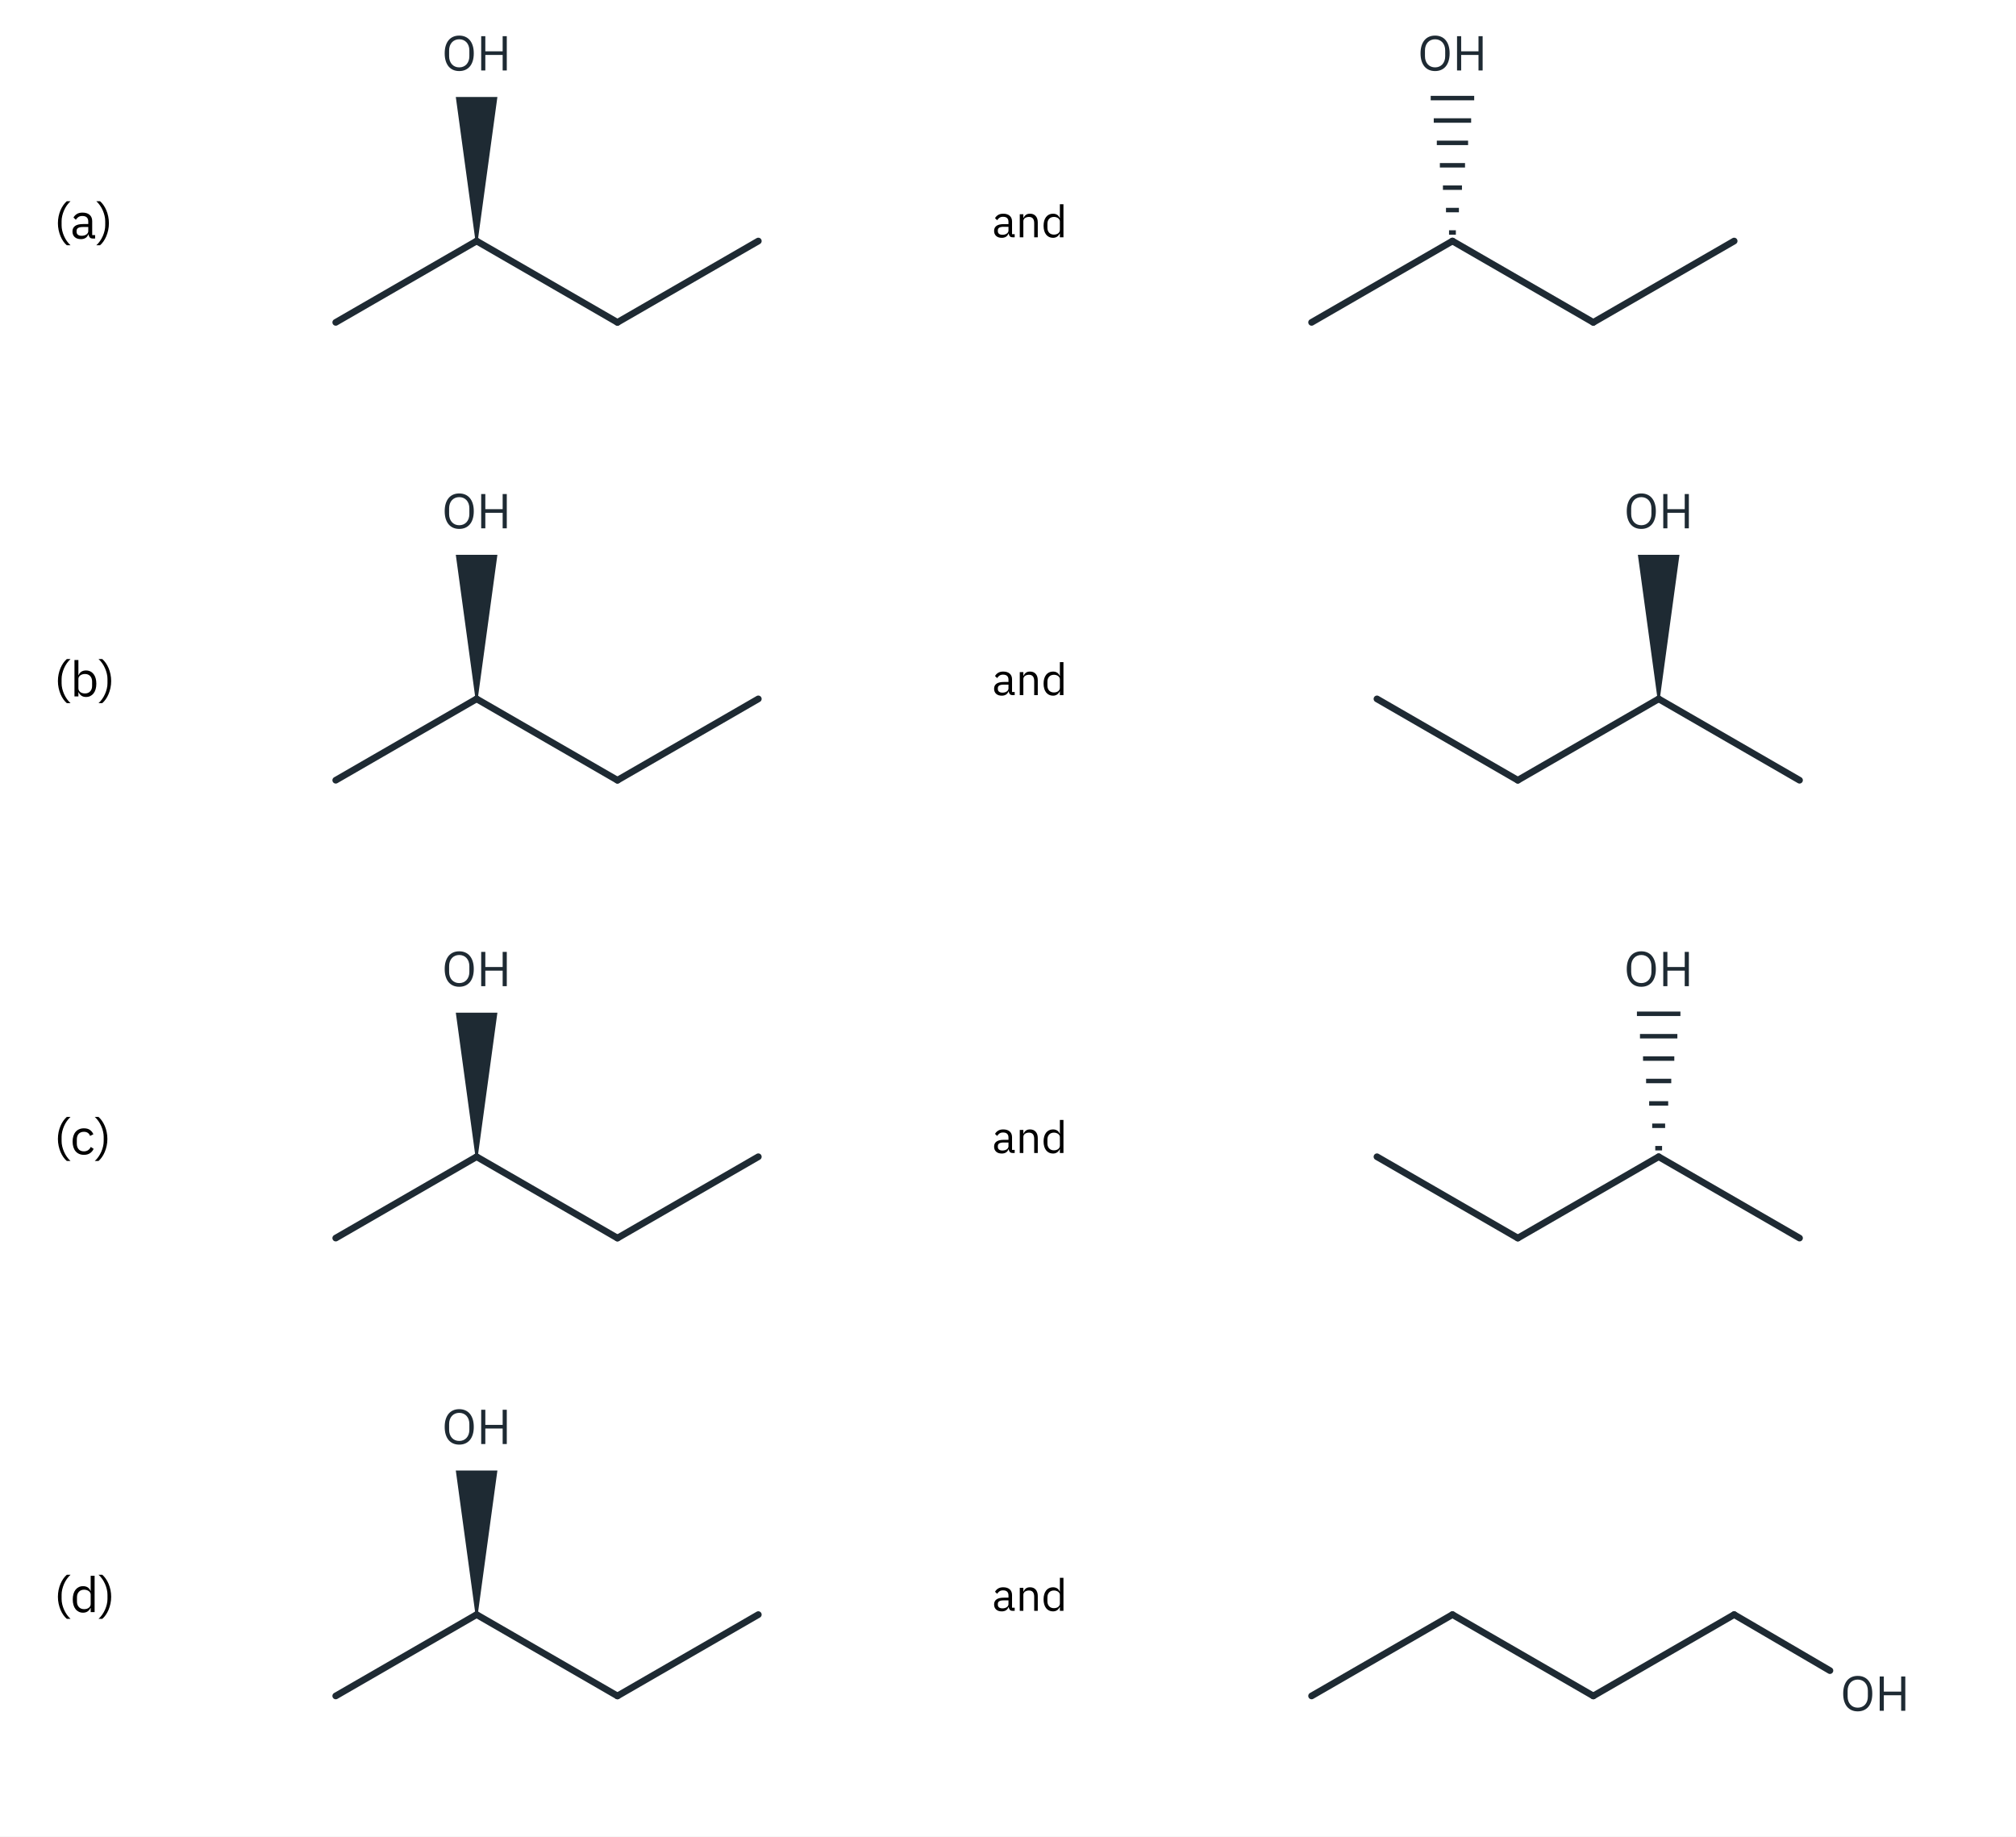
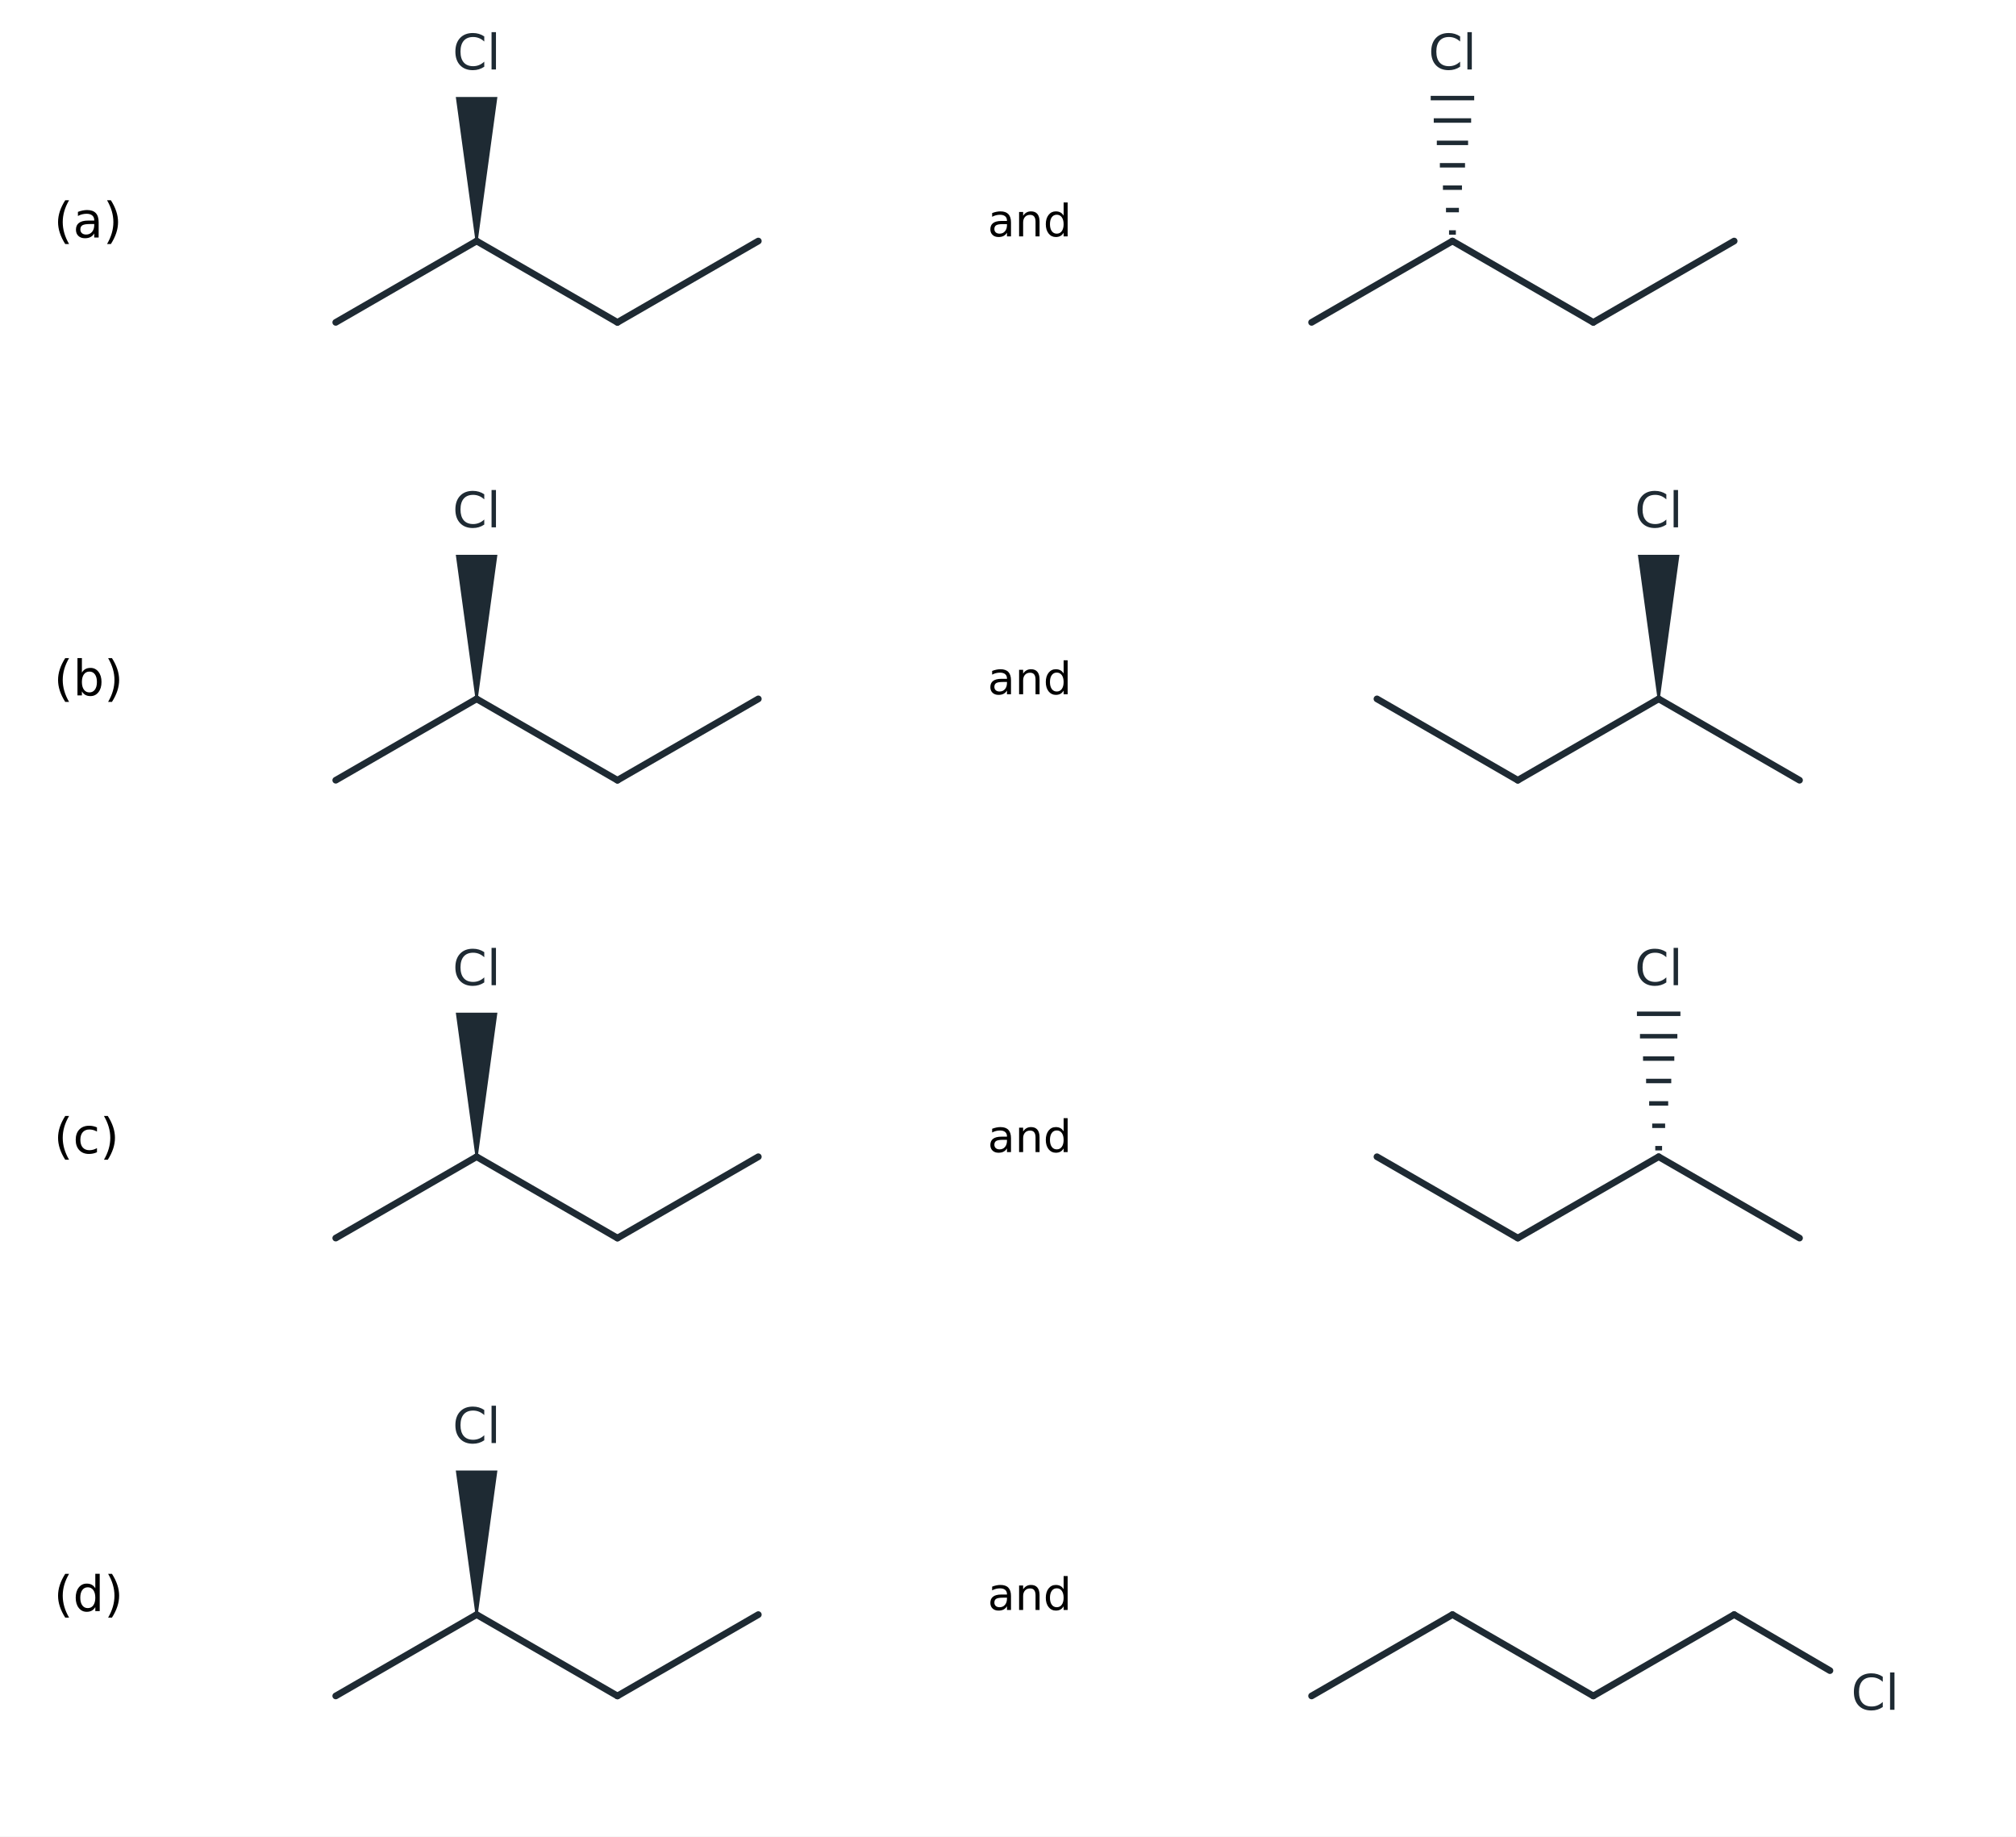
<svg xmlns="http://www.w3.org/2000/svg" xmlns:xlink="http://www.w3.org/1999/xlink" width="451.44pt" height="411.244pt" viewBox="0 0 451.44 411.244" version="1.1">
  <defs>
    <style type="text/css">*{stroke-linejoin: round; stroke-linecap: butt}</style>
  </defs>
  <g id="figure_1">
    <g id="patch_1">
      <path d="M 0 411.244  L 451.44 411.244  L 451.44 0  L 0 0  z " style="fill: #ffffff" />
    </g>
    <g id="axes_1">
      <g id="text_1">
-         <g transform="translate(12.056 53.414) scale(0.11 -0.11)">
-           <defs>
-             <path id="IBMPlexSans-73" d="M 531 1997  Q 531 2458 620 2886  Q 710 3315 867 3683  Q 1024 4051 1235 4352  Q 1446 4653 1690 4864  L 2176 4864  Q 1907 4621 1692 4313  Q 1478 4006 1328 3660  Q 1178 3315 1094 2956  Q 1011 2598 1011 2266  L 1011 1715  Q 1011 1376 1094 1017  Q 1178 659 1331 313  Q 1485 -32 1699 -339  Q 1914 -646 2176 -877  L 1690 -877  Q 1453 -678 1241 -377  Q 1030 -77 873 294  Q 717 666 624 1098  Q 531 1530 531 1997  z " transform="scale(0.015625)" />
-             <path id="IBMPlexSans-4" d="M 2944 0  Q 2656 0 2531 153  Q 2406 307 2374 538  L 2342 538  Q 2234 230 1984 76  Q 1734 -77 1389 -77  Q 864 -77 573 192  Q 282 461 282 922  Q 282 1389 624 1638  Q 966 1888 1690 1888  L 2342 1888  L 2342 2214  Q 2342 2566 2150 2752  Q 1958 2938 1562 2938  Q 1261 2938 1059 2803  Q 858 2669 723 2445  L 416 2733  Q 550 3002 844 3190  Q 1139 3379 1587 3379  Q 2189 3379 2521 3084  Q 2854 2790 2854 2266  L 2854 448  L 3232 448  L 3232 0  L 2944 0  z M 1472 358  Q 1664 358 1824 403  Q 1984 448 2099 531  Q 2214 614 2278 723  Q 2342 832 2342 960  L 2342 1504  L 1664 1504  Q 1222 1504 1020 1376  Q 819 1248 819 1005  L 819 870  Q 819 627 995 492  Q 1171 358 1472 358  z " transform="scale(0.015625)" />
-             <path id="IBMPlexSans-74" d="M 1613 1997  Q 1613 1530 1520 1098  Q 1427 666 1270 294  Q 1114 -77 902 -377  Q 691 -678 454 -877  L -32 -877  Q 230 -646 444 -339  Q 659 -32 812 313  Q 966 659 1049 1017  Q 1133 1376 1133 1715  L 1133 2266  Q 1133 2598 1049 2956  Q 966 3315 816 3660  Q 666 4006 451 4313  Q 237 4621 -32 4864  L 454 4864  Q 698 4653 909 4352  Q 1120 4051 1277 3683  Q 1434 3315 1523 2886  Q 1613 2458 1613 1997  z " transform="scale(0.015625)" />
-           </defs>
-           <use xlink:href="#IBMPlexSans-73" />
-           <use xlink:href="#IBMPlexSans-4" transform="translate(33.5 0)" />
-           <use xlink:href="#IBMPlexSans-74" transform="translate(86.90625 0)" />
+         <g transform="translate(12.056 53.19185) scale(0.11 -0.11)">
+           <defs>
+             <path id="DejaVuSans-b" d="M 1984 4856  Q 1566 4138 1362 3434  Q 1159 2731 1159 2009  Q 1159 1288 1364 580  Q 1569 -128 1984 -844  L 1484 -844  Q 1016 -109 783 600  Q 550 1309 550 2009  Q 550 2706 781 3412  Q 1013 4119 1484 4856  L 1984 4856  z " transform="scale(0.015625)" />
+             <path id="DejaVuSans-44" d="M 2194 1759  Q 1497 1759 1228 1600  Q 959 1441 959 1056  Q 959 750 1161 570  Q 1363 391 1709 391  Q 2188 391 2477 730  Q 2766 1069 2766 1631  L 2766 1759  L 2194 1759  z M 3341 1997  L 3341 0  L 2766 0  L 2766 531  Q 2569 213 2275 61  Q 1981 -91 1556 -91  Q 1019 -91 701 211  Q 384 513 384 1019  Q 384 1609 779 1909  Q 1175 2209 1959 2209  L 2766 2209  L 2766 2266  Q 2766 2663 2505 2880  Q 2244 3097 1772 3097  Q 1472 3097 1187 3025  Q 903 2953 641 2809  L 641 3341  Q 956 3463 1253 3523  Q 1550 3584 1831 3584  Q 2591 3584 2966 3190  Q 3341 2797 3341 1997  z " transform="scale(0.015625)" />
+             <path id="DejaVuSans-c" d="M 513 4856  L 1013 4856  Q 1481 4119 1714 3412  Q 1947 2706 1947 2009  Q 1947 1309 1714 600  Q 1481 -109 1013 -844  L 513 -844  Q 928 -128 1133 580  Q 1338 1288 1338 2009  Q 1338 2731 1133 3434  Q 928 4138 513 4856  z " transform="scale(0.015625)" />
+           </defs>
+           <use xlink:href="#DejaVuSans-b" />
+           <use xlink:href="#DejaVuSans-44" transform="translate(39.01562 0)" />
+           <use xlink:href="#DejaVuSans-c" transform="translate(100.2969 0)" />
        </g>
      </g>
      <g id="text_2">
-         <g transform="translate(222.1658 53.134) scale(0.1 -0.1)">
-           <defs>
-             <path id="IBMPlexSans-14" d="M 544 0  L 544 3302  L 1056 3302  L 1056 2765  L 1082 2765  Q 1203 3046 1424 3212  Q 1645 3379 2016 3379  Q 2528 3379 2825 3049  Q 3123 2720 3123 2118  L 3123 0  L 2611 0  L 2611 2029  Q 2611 2918 1862 2918  Q 1709 2918 1565 2880  Q 1421 2842 1305 2765  Q 1190 2688 1123 2569  Q 1056 2451 1056 2291  L 1056 0  L 544 0  z " transform="scale(0.015625)" />
-             <path id="IBMPlexSans-8" d="M 2656 538  L 2630 538  Q 2330 -77 1664 -77  Q 1357 -77 1107 44  Q 858 166 682 390  Q 506 614 413 934  Q 320 1254 320 1651  Q 320 2048 413 2368  Q 506 2688 682 2912  Q 858 3136 1107 3257  Q 1357 3379 1664 3379  Q 2010 3379 2256 3228  Q 2502 3078 2630 2765  L 2656 2765  L 2656 4736  L 3168 4736  L 3168 0  L 2656 0  L 2656 538  z M 1805 384  Q 1978 384 2134 429  Q 2291 474 2406 560  Q 2522 646 2589 771  Q 2656 896 2656 1056  L 2656 2285  Q 2656 2419 2589 2537  Q 2522 2656 2406 2739  Q 2291 2822 2134 2870  Q 1978 2918 1805 2918  Q 1370 2918 1120 2646  Q 870 2374 870 1933  L 870 1370  Q 870 928 1120 656  Q 1370 384 1805 384  z " transform="scale(0.015625)" />
-           </defs>
-           <use xlink:href="#IBMPlexSans-4" />
-           <use xlink:href="#IBMPlexSans-14" transform="translate(53.40625 0)" />
-           <use xlink:href="#IBMPlexSans-8" transform="translate(110.2031 0)" />
+         <g transform="translate(221.169 52.93248) scale(0.1 -0.1)">
+           <defs>
+             <path id="DejaVuSans-51" d="M 3513 2113  L 3513 0  L 2938 0  L 2938 2094  Q 2938 2591 2744 2837  Q 2550 3084 2163 3084  Q 1697 3084 1428 2787  Q 1159 2491 1159 1978  L 1159 0  L 581 0  L 581 3500  L 1159 3500  L 1159 2956  Q 1366 3272 1645 3428  Q 1925 3584 2291 3584  Q 2894 3584 3203 3211  Q 3513 2838 3513 2113  z " transform="scale(0.015625)" />
+             <path id="DejaVuSans-47" d="M 2906 2969  L 2906 4863  L 3481 4863  L 3481 0  L 2906 0  L 2906 525  Q 2725 213 2448 61  Q 2172 -91 1784 -91  Q 1150 -91 751 415  Q 353 922 353 1747  Q 353 2572 751 3078  Q 1150 3584 1784 3584  Q 2172 3584 2448 3432  Q 2725 3281 2906 2969  z M 947 1747  Q 947 1113 1208 752  Q 1469 391 1925 391  Q 2381 391 2643 752  Q 2906 1113 2906 1747  Q 2906 2381 2643 2742  Q 2381 3103 1925 3103  Q 1469 3103 1208 2742  Q 947 2381 947 1747  z " transform="scale(0.015625)" />
+           </defs>
+           <use xlink:href="#DejaVuSans-44" />
+           <use xlink:href="#DejaVuSans-51" transform="translate(61.28125 0)" />
+           <use xlink:href="#DejaVuSans-47" transform="translate(124.6562 0)" />
        </g>
      </g>
      <g id="line2d_1">
-         <path d="M 75.184 72.186  L 106.725 53.976  " clip-path="url(#pf8df4af112)" style="fill: none; stroke: #1e2a33; stroke-width: 1.5; stroke-linecap: round" />
+         <path d="M 75.184 72.186  L 106.725 53.976  " clip-path="url(#p93d293400d)" style="fill: none; stroke: #1e2a33; stroke-width: 1.5; stroke-linecap: round" />
      </g>
      <g id="line2d_2">
-         <path d="M 106.725 53.976  L 138.265 72.186  " clip-path="url(#pf8df4af112)" style="fill: none; stroke: #1e2a33; stroke-width: 1.5; stroke-linecap: round" />
+         <path d="M 106.725 53.976  L 138.265 72.186  " clip-path="url(#p93d293400d)" style="fill: none; stroke: #1e2a33; stroke-width: 1.5; stroke-linecap: round" />
      </g>
      <g id="line2d_3">
-         <path d="M 138.265 72.186  L 169.806 53.976  " clip-path="url(#pf8df4af112)" style="fill: none; stroke: #1e2a33; stroke-width: 1.5; stroke-linecap: round" />
+         <path d="M 138.265 72.186  L 169.806 53.976  " clip-path="url(#p93d293400d)" style="fill: none; stroke: #1e2a33; stroke-width: 1.5; stroke-linecap: round" />
      </g>
      <g id="patch_2">
-         <path d="M 106.725 53.976  L 102.354 21.964  L 111.095 21.964  z " clip-path="url(#pf8df4af112)" style="fill: #1e2a33; stroke: #1e2a33; stroke-width: 0.5; stroke-linejoin: miter" />
+         <path d="M 106.725 53.976  L 102.354 21.964  L 111.095 21.964  z " clip-path="url(#p93d293400d)" style="fill: #1e2a33; stroke: #1e2a33; stroke-width: 0.5; stroke-linejoin: miter" />
      </g>
      <g id="line2d_4">
-         <path d="M 293.704 72.186  L 325.245 53.976  " clip-path="url(#pf8df4af112)" style="fill: none; stroke: #1e2a33; stroke-width: 1.5; stroke-linecap: round" />
+         <path d="M 293.704 72.186  L 325.245 53.976  " clip-path="url(#p93d293400d)" style="fill: none; stroke: #1e2a33; stroke-width: 1.5; stroke-linecap: round" />
      </g>
      <g id="line2d_5">
-         <path d="M 325.245 53.976  L 356.785 72.186  " clip-path="url(#pf8df4af112)" style="fill: none; stroke: #1e2a33; stroke-width: 1.5; stroke-linecap: round" />
+         <path d="M 325.245 53.976  L 356.785 72.186  " clip-path="url(#p93d293400d)" style="fill: none; stroke: #1e2a33; stroke-width: 1.5; stroke-linecap: round" />
      </g>
      <g id="line2d_6">
-         <path d="M 356.785 72.186  L 388.326 53.976  " clip-path="url(#pf8df4af112)" style="fill: none; stroke: #1e2a33; stroke-width: 1.5; stroke-linecap: round" />
+         <path d="M 356.785 72.186  L 388.326 53.976  " clip-path="url(#p93d293400d)" style="fill: none; stroke: #1e2a33; stroke-width: 1.5; stroke-linecap: round" />
      </g>
      <g id="line2d_7">
-         <path d="M 325.507 52.055  L 324.982 52.055  " clip-path="url(#pf8df4af112)" style="fill: none; stroke: #1e2a33; stroke-linecap: square" />
+         <path d="M 325.507 52.056  L 324.982 52.056  " clip-path="url(#p93d293400d)" style="fill: none; stroke: #1e2a33; stroke-linecap: square" />
      </g>
      <g id="line2d_8">
-         <path d="M 326.192 47.04  L 324.298 47.04  " clip-path="url(#pf8df4af112)" style="fill: none; stroke: #1e2a33; stroke-linecap: square" />
+         <path d="M 326.192 47.04  L 324.298 47.04  " clip-path="url(#p93d293400d)" style="fill: none; stroke: #1e2a33; stroke-linecap: square" />
      </g>
      <g id="line2d_9">
-         <path d="M 326.876 42.025  L 323.613 42.025  " clip-path="url(#pf8df4af112)" style="fill: none; stroke: #1e2a33; stroke-linecap: square" />
+         <path d="M 326.876 42.025  L 323.613 42.025  " clip-path="url(#p93d293400d)" style="fill: none; stroke: #1e2a33; stroke-linecap: square" />
      </g>
      <g id="line2d_10">
-         <path d="M 327.561 37.01  L 322.928 37.01  " clip-path="url(#pf8df4af112)" style="fill: none; stroke: #1e2a33; stroke-linecap: square" />
+         <path d="M 327.561 37.01  L 322.928 37.01  " clip-path="url(#p93d293400d)" style="fill: none; stroke: #1e2a33; stroke-linecap: square" />
      </g>
      <g id="line2d_11">
-         <path d="M 328.246 31.994  L 322.244 31.994  " clip-path="url(#pf8df4af112)" style="fill: none; stroke: #1e2a33; stroke-linecap: square" />
+         <path d="M 328.246 31.995  L 322.244 31.995  " clip-path="url(#p93d293400d)" style="fill: none; stroke: #1e2a33; stroke-linecap: square" />
      </g>
      <g id="line2d_12">
-         <path d="M 328.93 26.979  L 321.559 26.979  " clip-path="url(#pf8df4af112)" style="fill: none; stroke: #1e2a33; stroke-linecap: square" />
+         <path d="M 328.93 26.979  L 321.559 26.979  " clip-path="url(#p93d293400d)" style="fill: none; stroke: #1e2a33; stroke-linecap: square" />
      </g>
      <g id="line2d_13">
-         <path d="M 329.615 21.964  L 320.874 21.964  " clip-path="url(#pf8df4af112)" style="fill: none; stroke: #1e2a33; stroke-linecap: square" />
+         <path d="M 329.615 21.964  L 320.874 21.964  " clip-path="url(#p93d293400d)" style="fill: none; stroke: #1e2a33; stroke-linecap: square" />
      </g>
      <g id="text_3">
-         <g style="fill: #1e2a33" transform="translate(98.94214 15.78) scale(0.11 -0.11)">
-           <defs>
-             <path id="IBMPlexSans-2f" d="M 2266 -77  Q 1830 -77 1481 73  Q 1133 224 886 515  Q 640 806 505 1238  Q 371 1670 371 2234  Q 371 2797 505 3225  Q 640 3654 886 3948  Q 1133 4243 1481 4393  Q 1830 4544 2266 4544  Q 2694 4544 3046 4393  Q 3398 4243 3644 3948  Q 3891 3654 4025 3225  Q 4160 2797 4160 2234  Q 4160 1670 4025 1238  Q 3891 806 3644 515  Q 3398 224 3046 73  Q 2694 -77 2266 -77  z M 2266 403  Q 2554 403 2797 505  Q 3040 608 3216 800  Q 3392 992 3488 1261  Q 3584 1530 3584 1862  L 3584 2605  Q 3584 2938 3488 3206  Q 3392 3475 3216 3667  Q 3040 3859 2797 3961  Q 2554 4064 2266 4064  Q 1978 4064 1734 3961  Q 1491 3859 1315 3667  Q 1139 3475 1043 3206  Q 947 2938 947 2605  L 947 1862  Q 947 1530 1043 1261  Q 1139 992 1315 800  Q 1491 608 1734 505  Q 1978 403 2266 403  z " transform="scale(0.015625)" />
-             <path id="IBMPlexSans-28" d="M 3392 2022  L 1133 2022  L 1133 0  L 595 0  L 595 4467  L 1133 4467  L 1133 2496  L 3392 2496  L 3392 4467  L 3930 4467  L 3930 0  L 3392 0  L 3392 2022  z " transform="scale(0.015625)" />
-           </defs>
-           <use xlink:href="#IBMPlexSans-2f" />
-           <use xlink:href="#IBMPlexSans-28" transform="translate(70.79688 0)" />
+         <g style="fill: #1e2a33" transform="translate(101.3561 15.55828) scale(0.11 -0.11)">
+           <defs>
+             <path id="DejaVuSans-26" d="M 4122 4306  L 4122 3641  Q 3803 3938 3442 4084  Q 3081 4231 2675 4231  Q 1875 4231 1450 3742  Q 1025 3253 1025 2328  Q 1025 1406 1450 917  Q 1875 428 2675 428  Q 3081 428 3442 575  Q 3803 722 4122 1019  L 4122 359  Q 3791 134 3420 21  Q 3050 -91 2638 -91  Q 1578 -91 968 557  Q 359 1206 359 2328  Q 359 3453 968 4101  Q 1578 4750 2638 4750  Q 3056 4750 3426 4639  Q 3797 4528 4122 4306  z " transform="scale(0.015625)" />
+             <path id="DejaVuSans-4f" d="M 603 4863  L 1178 4863  L 1178 0  L 603 0  L 603 4863  z " transform="scale(0.015625)" />
+           </defs>
+           <use xlink:href="#DejaVuSans-26" />
+           <use xlink:href="#DejaVuSans-4f" transform="translate(69.82812 0)" />
        </g>
      </g>
      <g id="text_4">
-         <g style="fill: #1e2a33" transform="translate(317.4621 15.78) scale(0.11 -0.11)">
-           <use xlink:href="#IBMPlexSans-2f" />
-           <use xlink:href="#IBMPlexSans-28" transform="translate(70.79688 0)" />
+         <g style="fill: #1e2a33" transform="translate(319.8761 15.55828) scale(0.11 -0.11)">
+           <use xlink:href="#DejaVuSans-26" />
+           <use xlink:href="#DejaVuSans-4f" transform="translate(69.82812 0)" />
        </g>
      </g>
    </g>
    <g id="axes_2">
      <g id="text_5">
-         <g transform="translate(12.056 155.9399) scale(0.11 -0.11)">
-           <defs>
-             <path id="IBMPlexSans-6" d="M 544 4736  L 1056 4736  L 1056 2765  L 1082 2765  Q 1210 3078 1456 3228  Q 1702 3379 2048 3379  Q 2355 3379 2604 3257  Q 2854 3136 3030 2912  Q 3206 2688 3299 2368  Q 3392 2048 3392 1651  Q 3392 1254 3299 934  Q 3206 614 3030 390  Q 2854 166 2604 44  Q 2355 -77 2048 -77  Q 1376 -77 1082 538  L 1056 538  L 1056 0  L 544 0  L 544 4736  z M 1907 384  Q 2342 384 2592 656  Q 2842 928 2842 1370  L 2842 1933  Q 2842 2374 2592 2646  Q 2342 2918 1907 2918  Q 1734 2918 1577 2870  Q 1421 2822 1305 2739  Q 1190 2656 1123 2537  Q 1056 2419 1056 2285  L 1056 1056  Q 1056 896 1123 771  Q 1190 646 1305 560  Q 1421 474 1577 429  Q 1734 384 1907 384  z " transform="scale(0.015625)" />
-           </defs>
-           <use xlink:href="#IBMPlexSans-73" />
-           <use xlink:href="#IBMPlexSans-6" transform="translate(33.5 0)" />
-           <use xlink:href="#IBMPlexSans-74" transform="translate(91.5 0)" />
+         <g transform="translate(12.056 155.7182) scale(0.11 -0.11)">
+           <defs>
+             <path id="DejaVuSans-45" d="M 3116 1747  Q 3116 2381 2855 2742  Q 2594 3103 2138 3103  Q 1681 3103 1420 2742  Q 1159 2381 1159 1747  Q 1159 1113 1420 752  Q 1681 391 2138 391  Q 2594 391 2855 752  Q 3116 1113 3116 1747  z M 1159 2969  Q 1341 3281 1617 3432  Q 1894 3584 2278 3584  Q 2916 3584 3314 3078  Q 3713 2572 3713 1747  Q 3713 922 3314 415  Q 2916 -91 2278 -91  Q 1894 -91 1617 61  Q 1341 213 1159 525  L 1159 0  L 581 0  L 581 4863  L 1159 4863  L 1159 2969  z " transform="scale(0.015625)" />
+           </defs>
+           <use xlink:href="#DejaVuSans-b" />
+           <use xlink:href="#DejaVuSans-45" transform="translate(39.01562 0)" />
+           <use xlink:href="#DejaVuSans-c" transform="translate(102.5 0)" />
        </g>
      </g>
      <g id="text_6">
-         <g transform="translate(222.1658 155.6599) scale(0.1 -0.1)">
-           <use xlink:href="#IBMPlexSans-4" />
-           <use xlink:href="#IBMPlexSans-14" transform="translate(53.40625 0)" />
-           <use xlink:href="#IBMPlexSans-8" transform="translate(110.2031 0)" />
+         <g transform="translate(221.169 155.4583) scale(0.1 -0.1)">
+           <use xlink:href="#DejaVuSans-44" />
+           <use xlink:href="#DejaVuSans-51" transform="translate(61.28125 0)" />
+           <use xlink:href="#DejaVuSans-47" transform="translate(124.6562 0)" />
        </g>
      </g>
      <g id="line2d_14">
-         <path d="M 75.184 174.712  L 106.725 156.502  " clip-path="url(#p6662e8502a)" style="fill: none; stroke: #1e2a33; stroke-width: 1.5; stroke-linecap: round" />
+         <path d="M 75.184 174.712  L 106.725 156.502  " clip-path="url(#p5c503026e5)" style="fill: none; stroke: #1e2a33; stroke-width: 1.5; stroke-linecap: round" />
      </g>
      <g id="line2d_15">
-         <path d="M 106.725 156.502  L 138.265 174.712  " clip-path="url(#p6662e8502a)" style="fill: none; stroke: #1e2a33; stroke-width: 1.5; stroke-linecap: round" />
+         <path d="M 106.725 156.502  L 138.265 174.712  " clip-path="url(#p5c503026e5)" style="fill: none; stroke: #1e2a33; stroke-width: 1.5; stroke-linecap: round" />
      </g>
      <g id="line2d_16">
-         <path d="M 138.265 174.712  L 169.806 156.502  " clip-path="url(#p6662e8502a)" style="fill: none; stroke: #1e2a33; stroke-width: 1.5; stroke-linecap: round" />
+         <path d="M 138.265 174.712  L 169.806 156.502  " clip-path="url(#p5c503026e5)" style="fill: none; stroke: #1e2a33; stroke-width: 1.5; stroke-linecap: round" />
      </g>
      <g id="patch_3">
-         <path d="M 106.725 156.502  L 102.354 124.49  L 111.095 124.49  z " clip-path="url(#p6662e8502a)" style="fill: #1e2a33; stroke: #1e2a33; stroke-width: 0.5; stroke-linejoin: miter" />
+         <path d="M 106.725 156.502  L 102.354 124.49  L 111.095 124.49  z " clip-path="url(#p5c503026e5)" style="fill: #1e2a33; stroke: #1e2a33; stroke-width: 0.5; stroke-linejoin: miter" />
      </g>
      <g id="line2d_17">
-         <path d="M 402.964 174.712  L 371.423 156.502  " clip-path="url(#p6662e8502a)" style="fill: none; stroke: #1e2a33; stroke-width: 1.5; stroke-linecap: round" />
+         <path d="M 402.964 174.712  L 371.423 156.502  " clip-path="url(#p5c503026e5)" style="fill: none; stroke: #1e2a33; stroke-width: 1.5; stroke-linecap: round" />
      </g>
      <g id="line2d_18">
-         <path d="M 371.423 156.502  L 339.883 174.712  " clip-path="url(#p6662e8502a)" style="fill: none; stroke: #1e2a33; stroke-width: 1.5; stroke-linecap: round" />
+         <path d="M 371.423 156.502  L 339.883 174.712  " clip-path="url(#p5c503026e5)" style="fill: none; stroke: #1e2a33; stroke-width: 1.5; stroke-linecap: round" />
      </g>
      <g id="line2d_19">
-         <path d="M 339.883 174.712  L 308.342 156.502  " clip-path="url(#p6662e8502a)" style="fill: none; stroke: #1e2a33; stroke-width: 1.5; stroke-linecap: round" />
+         <path d="M 339.883 174.712  L 308.342 156.502  " clip-path="url(#p5c503026e5)" style="fill: none; stroke: #1e2a33; stroke-width: 1.5; stroke-linecap: round" />
      </g>
      <g id="patch_4">
-         <path d="M 371.423 156.502  L 367.053 124.49  L 375.794 124.49  z " clip-path="url(#p6662e8502a)" style="fill: #1e2a33; stroke: #1e2a33; stroke-width: 0.5; stroke-linejoin: miter" />
+         <path d="M 371.423 156.502  L 367.053 124.49  L 375.794 124.49  z " clip-path="url(#p5c503026e5)" style="fill: #1e2a33; stroke: #1e2a33; stroke-width: 0.5; stroke-linejoin: miter" />
      </g>
      <g id="text_7">
-         <g style="fill: #1e2a33" transform="translate(98.94214 118.3059) scale(0.11 -0.11)">
-           <use xlink:href="#IBMPlexSans-2f" />
-           <use xlink:href="#IBMPlexSans-28" transform="translate(70.79688 0)" />
+         <g style="fill: #1e2a33" transform="translate(101.3561 118.0842) scale(0.11 -0.11)">
+           <use xlink:href="#DejaVuSans-26" />
+           <use xlink:href="#DejaVuSans-4f" transform="translate(69.82812 0)" />
        </g>
      </g>
      <g id="text_8">
-         <g style="fill: #1e2a33" transform="translate(363.6409 118.3059) scale(0.11 -0.11)">
-           <use xlink:href="#IBMPlexSans-2f" />
-           <use xlink:href="#IBMPlexSans-28" transform="translate(70.79688 0)" />
+         <g style="fill: #1e2a33" transform="translate(366.0548 118.0842) scale(0.11 -0.11)">
+           <use xlink:href="#DejaVuSans-26" />
+           <use xlink:href="#DejaVuSans-4f" transform="translate(69.82812 0)" />
        </g>
      </g>
    </g>
    <g id="axes_3">
      <g id="text_9">
-         <g transform="translate(12.056 258.4657) scale(0.11 -0.11)">
-           <defs>
-             <path id="IBMPlexSans-7" d="M 1773 -77  Q 1427 -77 1152 44  Q 877 166 688 390  Q 499 614 400 934  Q 301 1254 301 1651  Q 301 2048 400 2368  Q 499 2688 688 2912  Q 877 3136 1152 3257  Q 1427 3379 1773 3379  Q 2266 3379 2563 3164  Q 2861 2950 3008 2605  L 2579 2387  Q 2490 2643 2285 2784  Q 2080 2925 1773 2925  Q 1542 2925 1369 2851  Q 1197 2778 1081 2646  Q 966 2515 908 2332  Q 851 2150 851 1933  L 851 1370  Q 851 934 1084 656  Q 1318 378 1773 378  Q 2394 378 2669 954  L 3040 704  Q 2880 346 2563 134  Q 2246 -77 1773 -77  z " transform="scale(0.015625)" />
-           </defs>
-           <use xlink:href="#IBMPlexSans-73" />
-           <use xlink:href="#IBMPlexSans-7" transform="translate(33.5 0)" />
-           <use xlink:href="#IBMPlexSans-74" transform="translate(83.79688 0)" />
+         <g transform="translate(12.056 258.2436) scale(0.11 -0.11)">
+           <defs>
+             <path id="DejaVuSans-46" d="M 3122 3366  L 3122 2828  Q 2878 2963 2633 3030  Q 2388 3097 2138 3097  Q 1578 3097 1268 2742  Q 959 2388 959 1747  Q 959 1106 1268 751  Q 1578 397 2138 397  Q 2388 397 2633 464  Q 2878 531 3122 666  L 3122 134  Q 2881 22 2623 -34  Q 2366 -91 2075 -91  Q 1284 -91 818 406  Q 353 903 353 1747  Q 353 2603 823 3093  Q 1294 3584 2113 3584  Q 2378 3584 2631 3529  Q 2884 3475 3122 3366  z " transform="scale(0.015625)" />
+           </defs>
+           <use xlink:href="#DejaVuSans-b" />
+           <use xlink:href="#DejaVuSans-46" transform="translate(39.01562 0)" />
+           <use xlink:href="#DejaVuSans-c" transform="translate(94 0)" />
        </g>
      </g>
      <g id="text_10">
-         <g transform="translate(222.1658 258.1857) scale(0.1 -0.1)">
-           <use xlink:href="#IBMPlexSans-4" />
-           <use xlink:href="#IBMPlexSans-14" transform="translate(53.40625 0)" />
-           <use xlink:href="#IBMPlexSans-8" transform="translate(110.2031 0)" />
+         <g transform="translate(221.169 257.9842) scale(0.1 -0.1)">
+           <use xlink:href="#DejaVuSans-44" />
+           <use xlink:href="#DejaVuSans-51" transform="translate(61.28125 0)" />
+           <use xlink:href="#DejaVuSans-47" transform="translate(124.6562 0)" />
        </g>
      </g>
      <g id="line2d_20">
-         <path d="M 75.184 277.238  L 106.725 259.028  " clip-path="url(#p505e0f40b8)" style="fill: none; stroke: #1e2a33; stroke-width: 1.5; stroke-linecap: round" />
+         <path d="M 75.184 277.238  L 106.725 259.028  " clip-path="url(#p1e0618a64f)" style="fill: none; stroke: #1e2a33; stroke-width: 1.5; stroke-linecap: round" />
      </g>
      <g id="line2d_21">
-         <path d="M 106.725 259.028  L 138.265 277.238  " clip-path="url(#p505e0f40b8)" style="fill: none; stroke: #1e2a33; stroke-width: 1.5; stroke-linecap: round" />
+         <path d="M 106.725 259.028  L 138.265 277.238  " clip-path="url(#p1e0618a64f)" style="fill: none; stroke: #1e2a33; stroke-width: 1.5; stroke-linecap: round" />
      </g>
      <g id="line2d_22">
-         <path d="M 138.265 277.238  L 169.806 259.028  " clip-path="url(#p505e0f40b8)" style="fill: none; stroke: #1e2a33; stroke-width: 1.5; stroke-linecap: round" />
+         <path d="M 138.265 277.238  L 169.806 259.028  " clip-path="url(#p1e0618a64f)" style="fill: none; stroke: #1e2a33; stroke-width: 1.5; stroke-linecap: round" />
      </g>
      <g id="patch_5">
-         <path d="M 106.725 259.028  L 102.354 227.015  L 111.095 227.015  z " clip-path="url(#p505e0f40b8)" style="fill: #1e2a33; stroke: #1e2a33; stroke-width: 0.5; stroke-linejoin: miter" />
+         <path d="M 106.725 259.028  L 102.354 227.016  L 111.095 227.016  z " clip-path="url(#p1e0618a64f)" style="fill: #1e2a33; stroke: #1e2a33; stroke-width: 0.5; stroke-linejoin: miter" />
      </g>
      <g id="line2d_23">
-         <path d="M 402.964 277.238  L 371.423 259.028  " clip-path="url(#p505e0f40b8)" style="fill: none; stroke: #1e2a33; stroke-width: 1.5; stroke-linecap: round" />
+         <path d="M 402.964 277.238  L 371.423 259.028  " clip-path="url(#p1e0618a64f)" style="fill: none; stroke: #1e2a33; stroke-width: 1.5; stroke-linecap: round" />
      </g>
      <g id="line2d_24">
-         <path d="M 371.423 259.028  L 339.883 277.238  " clip-path="url(#p505e0f40b8)" style="fill: none; stroke: #1e2a33; stroke-width: 1.5; stroke-linecap: round" />
+         <path d="M 371.423 259.028  L 339.883 277.238  " clip-path="url(#p1e0618a64f)" style="fill: none; stroke: #1e2a33; stroke-width: 1.5; stroke-linecap: round" />
      </g>
      <g id="line2d_25">
-         <path d="M 339.883 277.238  L 308.342 259.028  " clip-path="url(#p505e0f40b8)" style="fill: none; stroke: #1e2a33; stroke-width: 1.5; stroke-linecap: round" />
+         <path d="M 339.883 277.238  L 308.342 259.028  " clip-path="url(#p1e0618a64f)" style="fill: none; stroke: #1e2a33; stroke-width: 1.5; stroke-linecap: round" />
      </g>
      <g id="line2d_26">
-         <path d="M 371.686 257.107  L 371.161 257.107  " clip-path="url(#p505e0f40b8)" style="fill: none; stroke: #1e2a33; stroke-linecap: square" />
+         <path d="M 371.686 257.107  L 371.161 257.107  " clip-path="url(#p1e0618a64f)" style="fill: none; stroke: #1e2a33; stroke-linecap: square" />
      </g>
      <g id="line2d_27">
-         <path d="M 372.37 252.092  L 370.476 252.092  " clip-path="url(#p505e0f40b8)" style="fill: none; stroke: #1e2a33; stroke-linecap: square" />
+         <path d="M 372.37 252.092  L 370.476 252.092  " clip-path="url(#p1e0618a64f)" style="fill: none; stroke: #1e2a33; stroke-linecap: square" />
      </g>
      <g id="line2d_28">
-         <path d="M 373.055 247.077  L 369.792 247.077  " clip-path="url(#p505e0f40b8)" style="fill: none; stroke: #1e2a33; stroke-linecap: square" />
+         <path d="M 373.055 247.077  L 369.792 247.077  " clip-path="url(#p1e0618a64f)" style="fill: none; stroke: #1e2a33; stroke-linecap: square" />
      </g>
      <g id="line2d_29">
-         <path d="M 373.74 242.061  L 369.107 242.061  " clip-path="url(#p505e0f40b8)" style="fill: none; stroke: #1e2a33; stroke-linecap: square" />
+         <path d="M 373.74 242.062  L 369.107 242.062  " clip-path="url(#p1e0618a64f)" style="fill: none; stroke: #1e2a33; stroke-linecap: square" />
      </g>
      <g id="line2d_30">
-         <path d="M 374.424 237.046  L 368.422 237.046  " clip-path="url(#p505e0f40b8)" style="fill: none; stroke: #1e2a33; stroke-linecap: square" />
+         <path d="M 374.424 237.046  L 368.422 237.046  " clip-path="url(#p1e0618a64f)" style="fill: none; stroke: #1e2a33; stroke-linecap: square" />
      </g>
      <g id="line2d_31">
-         <path d="M 375.109 232.031  L 367.738 232.031  " clip-path="url(#p505e0f40b8)" style="fill: none; stroke: #1e2a33; stroke-linecap: square" />
+         <path d="M 375.109 232.031  L 367.738 232.031  " clip-path="url(#p1e0618a64f)" style="fill: none; stroke: #1e2a33; stroke-linecap: square" />
      </g>
      <g id="line2d_32">
-         <path d="M 375.794 227.015  L 367.053 227.015  " clip-path="url(#p505e0f40b8)" style="fill: none; stroke: #1e2a33; stroke-linecap: square" />
+         <path d="M 375.794 227.016  L 367.053 227.016  " clip-path="url(#p1e0618a64f)" style="fill: none; stroke: #1e2a33; stroke-linecap: square" />
      </g>
      <g id="text_11">
-         <g style="fill: #1e2a33" transform="translate(98.94214 220.8317) scale(0.11 -0.11)">
-           <use xlink:href="#IBMPlexSans-2f" />
-           <use xlink:href="#IBMPlexSans-28" transform="translate(70.79688 0)" />
+         <g style="fill: #1e2a33" transform="translate(101.3561 220.61) scale(0.11 -0.11)">
+           <use xlink:href="#DejaVuSans-26" />
+           <use xlink:href="#DejaVuSans-4f" transform="translate(69.82812 0)" />
        </g>
      </g>
      <g id="text_12">
-         <g style="fill: #1e2a33" transform="translate(363.6409 220.8317) scale(0.11 -0.11)">
-           <use xlink:href="#IBMPlexSans-2f" />
-           <use xlink:href="#IBMPlexSans-28" transform="translate(70.79688 0)" />
+         <g style="fill: #1e2a33" transform="translate(366.0548 220.61) scale(0.11 -0.11)">
+           <use xlink:href="#DejaVuSans-26" />
+           <use xlink:href="#DejaVuSans-4f" transform="translate(69.82812 0)" />
        </g>
      </g>
    </g>
    <g id="axes_4">
      <g id="text_13">
-         <g transform="translate(12.056 360.9916) scale(0.11 -0.11)">
-           <use xlink:href="#IBMPlexSans-73" />
-           <use xlink:href="#IBMPlexSans-8" transform="translate(33.5 0)" />
-           <use xlink:href="#IBMPlexSans-74" transform="translate(91.5 0)" />
+         <g transform="translate(12.056 360.7699) scale(0.11 -0.11)">
+           <use xlink:href="#DejaVuSans-b" />
+           <use xlink:href="#DejaVuSans-47" transform="translate(39.01562 0)" />
+           <use xlink:href="#DejaVuSans-c" transform="translate(102.5 0)" />
        </g>
      </g>
      <g id="text_14">
-         <g transform="translate(222.1658 360.7116) scale(0.1 -0.1)">
-           <use xlink:href="#IBMPlexSans-4" />
-           <use xlink:href="#IBMPlexSans-14" transform="translate(53.40625 0)" />
-           <use xlink:href="#IBMPlexSans-8" transform="translate(110.2031 0)" />
+         <g transform="translate(221.169 360.5101) scale(0.1 -0.1)">
+           <use xlink:href="#DejaVuSans-44" />
+           <use xlink:href="#DejaVuSans-51" transform="translate(61.28125 0)" />
+           <use xlink:href="#DejaVuSans-47" transform="translate(124.6562 0)" />
        </g>
      </g>
      <g id="line2d_33">
-         <path d="M 75.184 379.764  L 106.725 361.554  " clip-path="url(#p1637411aa6)" style="fill: none; stroke: #1e2a33; stroke-width: 1.5; stroke-linecap: round" />
+         <path d="M 75.184 379.764  L 106.725 361.554  " clip-path="url(#p61d90a7e93)" style="fill: none; stroke: #1e2a33; stroke-width: 1.5; stroke-linecap: round" />
      </g>
      <g id="line2d_34">
-         <path d="M 106.725 361.554  L 138.265 379.764  " clip-path="url(#p1637411aa6)" style="fill: none; stroke: #1e2a33; stroke-width: 1.5; stroke-linecap: round" />
+         <path d="M 106.725 361.554  L 138.265 379.764  " clip-path="url(#p61d90a7e93)" style="fill: none; stroke: #1e2a33; stroke-width: 1.5; stroke-linecap: round" />
      </g>
      <g id="line2d_35">
-         <path d="M 138.265 379.764  L 169.806 361.554  " clip-path="url(#p1637411aa6)" style="fill: none; stroke: #1e2a33; stroke-width: 1.5; stroke-linecap: round" />
+         <path d="M 138.265 379.764  L 169.806 361.554  " clip-path="url(#p61d90a7e93)" style="fill: none; stroke: #1e2a33; stroke-width: 1.5; stroke-linecap: round" />
      </g>
      <g id="patch_6">
-         <path d="M 106.725 361.554  L 102.354 329.541  L 111.095 329.541  z " clip-path="url(#p1637411aa6)" style="fill: #1e2a33; stroke: #1e2a33; stroke-width: 0.5; stroke-linejoin: miter" />
+         <path d="M 106.725 361.554  L 102.354 329.542  L 111.095 329.542  z " clip-path="url(#p61d90a7e93)" style="fill: #1e2a33; stroke: #1e2a33; stroke-width: 0.5; stroke-linejoin: miter" />
      </g>
      <g id="line2d_36">
-         <path d="M 293.704 379.764  L 325.245 361.554  " clip-path="url(#p1637411aa6)" style="fill: none; stroke: #1e2a33; stroke-width: 1.5; stroke-linecap: round" />
+         <path d="M 293.704 379.764  L 325.245 361.554  " clip-path="url(#p61d90a7e93)" style="fill: none; stroke: #1e2a33; stroke-width: 1.5; stroke-linecap: round" />
      </g>
      <g id="line2d_37">
-         <path d="M 325.245 361.554  L 356.785 379.764  " clip-path="url(#p1637411aa6)" style="fill: none; stroke: #1e2a33; stroke-width: 1.5; stroke-linecap: round" />
+         <path d="M 325.245 361.554  L 356.785 379.764  " clip-path="url(#p61d90a7e93)" style="fill: none; stroke: #1e2a33; stroke-width: 1.5; stroke-linecap: round" />
      </g>
      <g id="line2d_38">
-         <path d="M 356.785 379.764  L 388.326 361.554  " clip-path="url(#p1637411aa6)" style="fill: none; stroke: #1e2a33; stroke-width: 1.5; stroke-linecap: round" />
+         <path d="M 356.785 379.764  L 388.326 361.554  " clip-path="url(#p61d90a7e93)" style="fill: none; stroke: #1e2a33; stroke-width: 1.5; stroke-linecap: round" />
      </g>
      <g id="line2d_39">
-         <path d="M 388.326 361.554  L 409.773 374.092  " clip-path="url(#p1637411aa6)" style="fill: none; stroke: #1e2a33; stroke-width: 1.5; stroke-linecap: round" />
+         <path d="M 388.326 361.554  L 409.773 374.092  " clip-path="url(#p61d90a7e93)" style="fill: none; stroke: #1e2a33; stroke-width: 1.5; stroke-linecap: round" />
      </g>
      <g id="text_15">
-         <g style="fill: #1e2a33" transform="translate(98.94214 323.3576) scale(0.11 -0.11)">
-           <use xlink:href="#IBMPlexSans-2f" />
-           <use xlink:href="#IBMPlexSans-28" transform="translate(70.79688 0)" />
+         <g style="fill: #1e2a33" transform="translate(101.3561 323.1359) scale(0.11 -0.11)">
+           <use xlink:href="#DejaVuSans-26" />
+           <use xlink:href="#DejaVuSans-4f" transform="translate(69.82812 0)" />
        </g>
      </g>
      <g id="text_16">
-         <g style="fill: #1e2a33" transform="translate(412.1074 383.0864) scale(0.11 -0.11)">
-           <use xlink:href="#IBMPlexSans-2f" />
-           <use xlink:href="#IBMPlexSans-28" transform="translate(70.79688 0)" />
+         <g style="fill: #1e2a33" transform="translate(414.5214 382.8647) scale(0.11 -0.11)">
+           <use xlink:href="#DejaVuSans-26" />
+           <use xlink:href="#DejaVuSans-4f" transform="translate(69.82812 0)" />
        </g>
      </g>
    </g>
  </g>
  <defs>
-     <clipPath id="pf8df4af112">
+     <clipPath id="p93d293400d">
      <rect x="7.2" y="11.486" width="437.04" height="84.98" />
    </clipPath>
-     <clipPath id="p6662e8502a">
+     <clipPath id="p5c503026e5">
      <rect x="7.2" y="114.012" width="437.04" height="84.98" />
    </clipPath>
-     <clipPath id="p505e0f40b8">
+     <clipPath id="p1e0618a64f">
      <rect x="7.2" y="216.538" width="437.04" height="84.98" />
    </clipPath>
-     <clipPath id="p1637411aa6">
+     <clipPath id="p61d90a7e93">
      <rect x="7.2" y="319.064" width="437.04" height="84.98" />
    </clipPath>
  </defs>
</svg>
